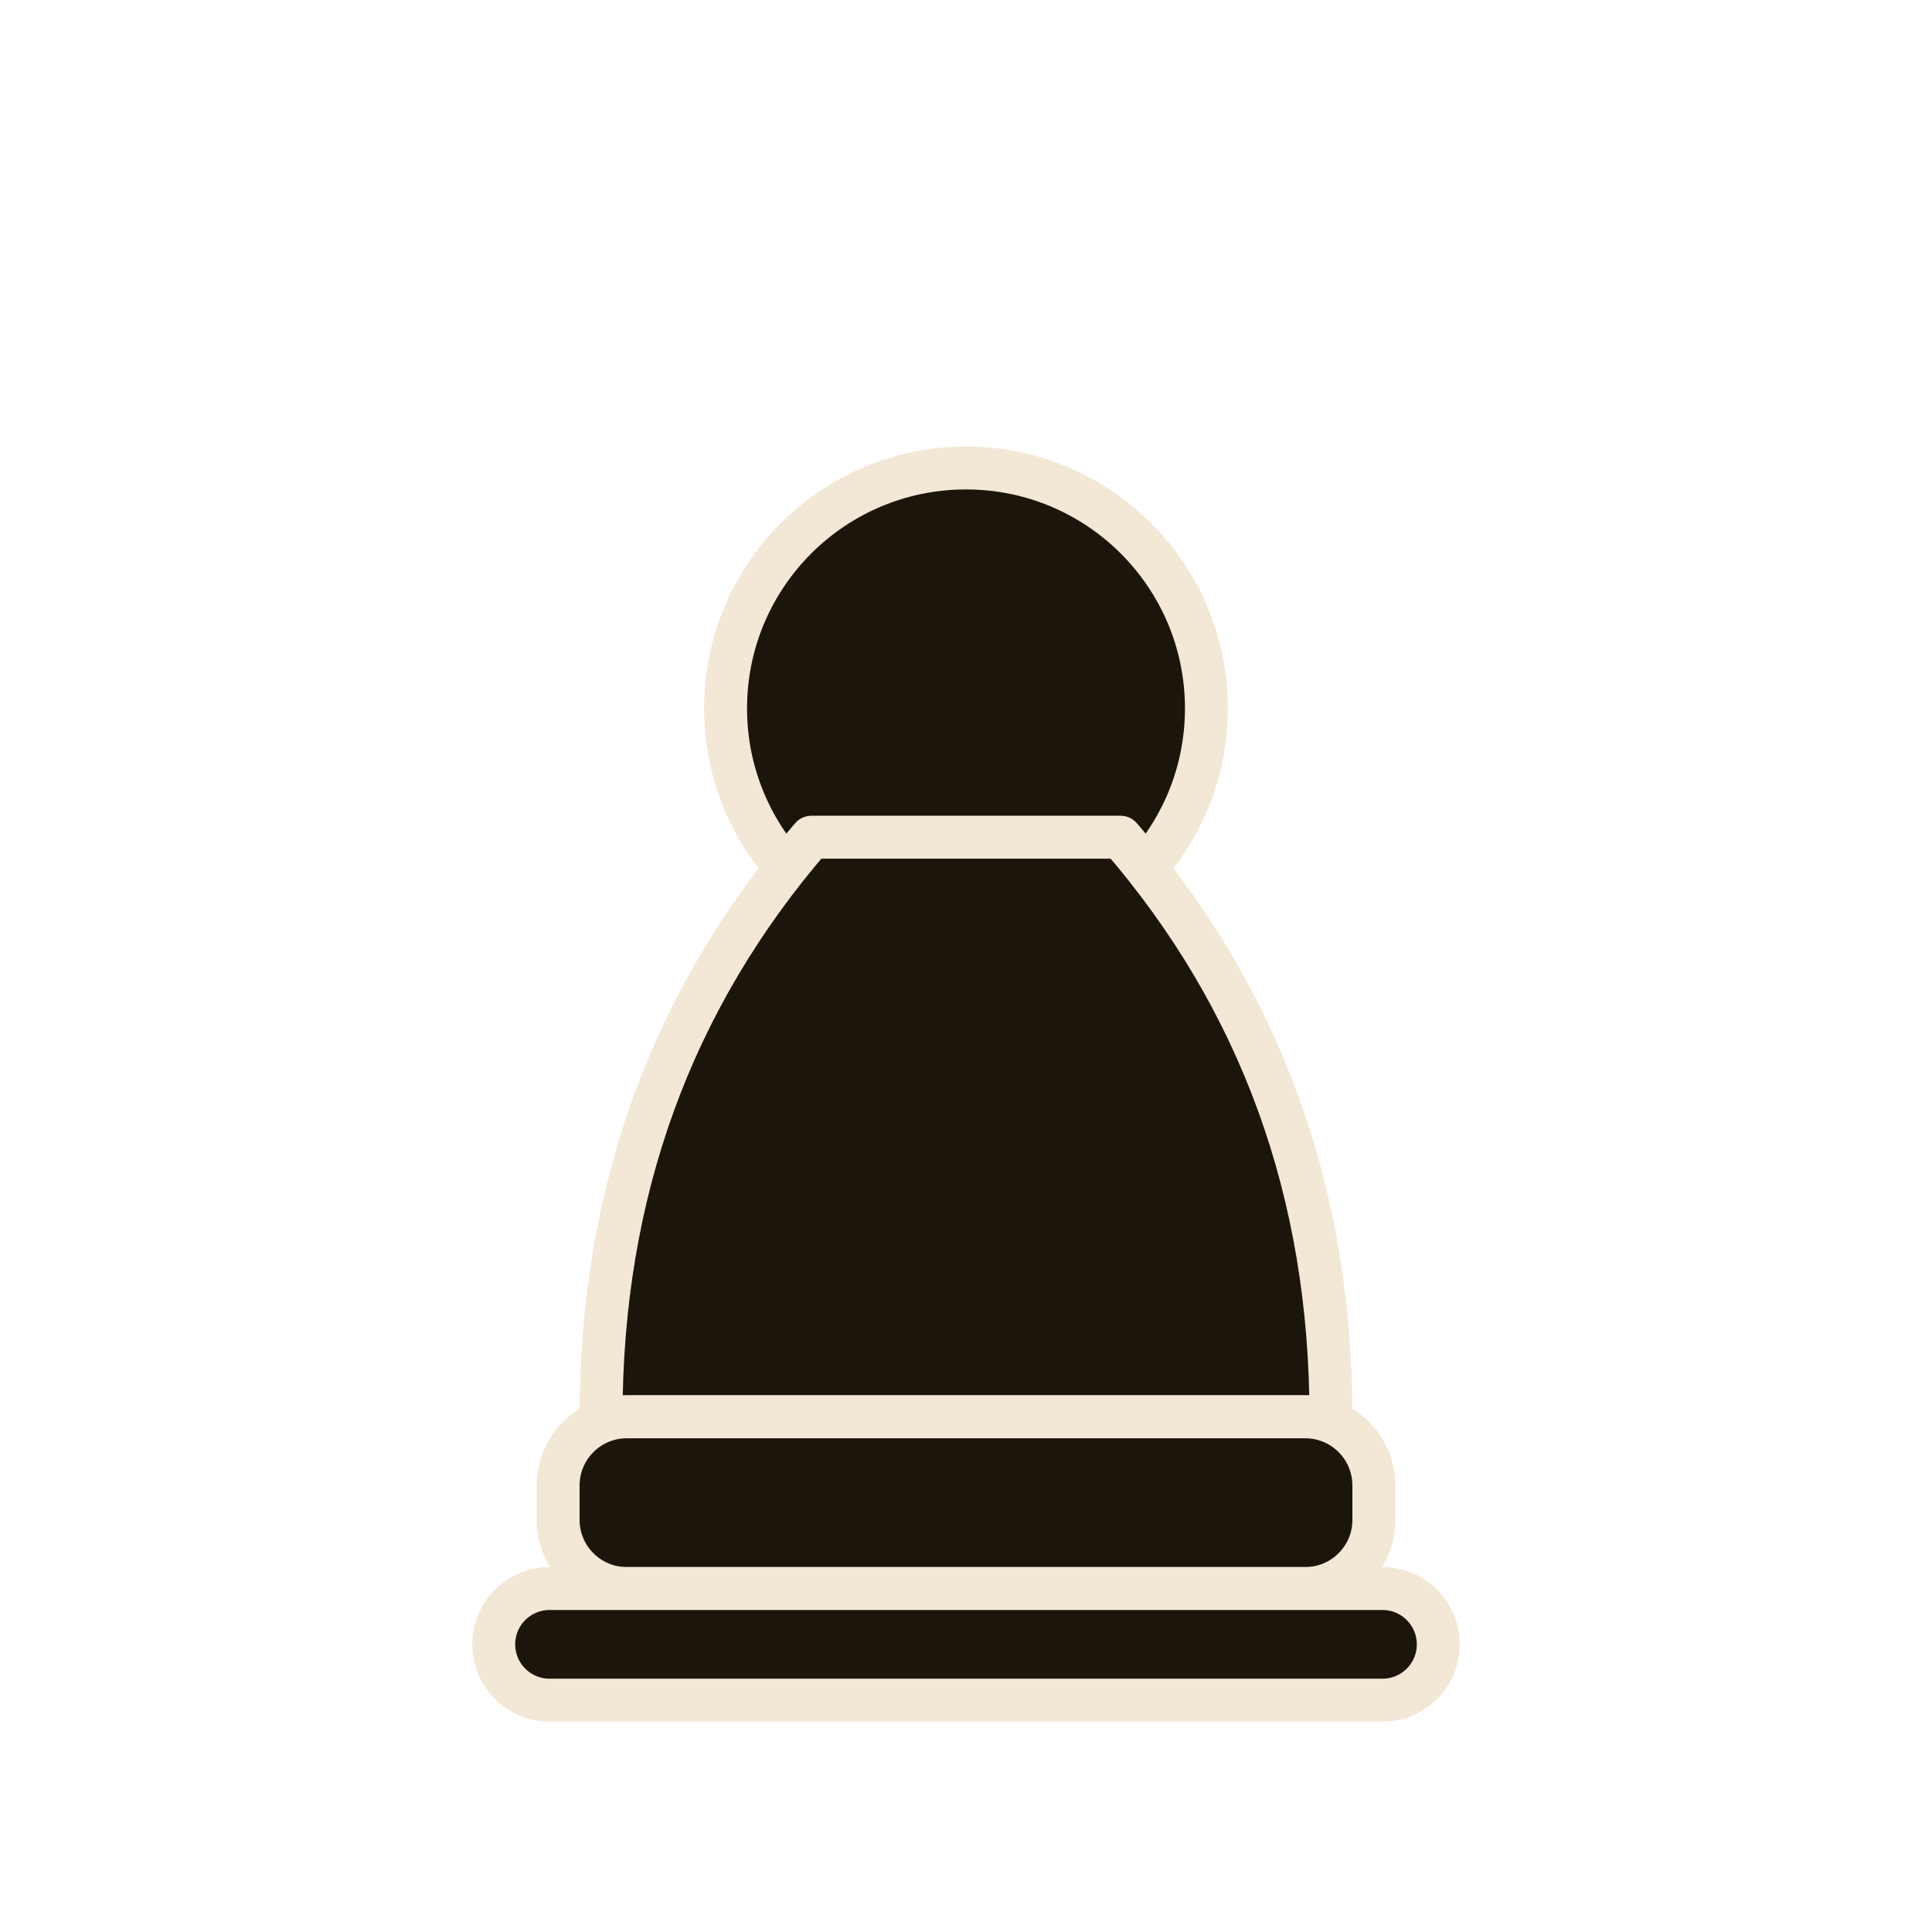
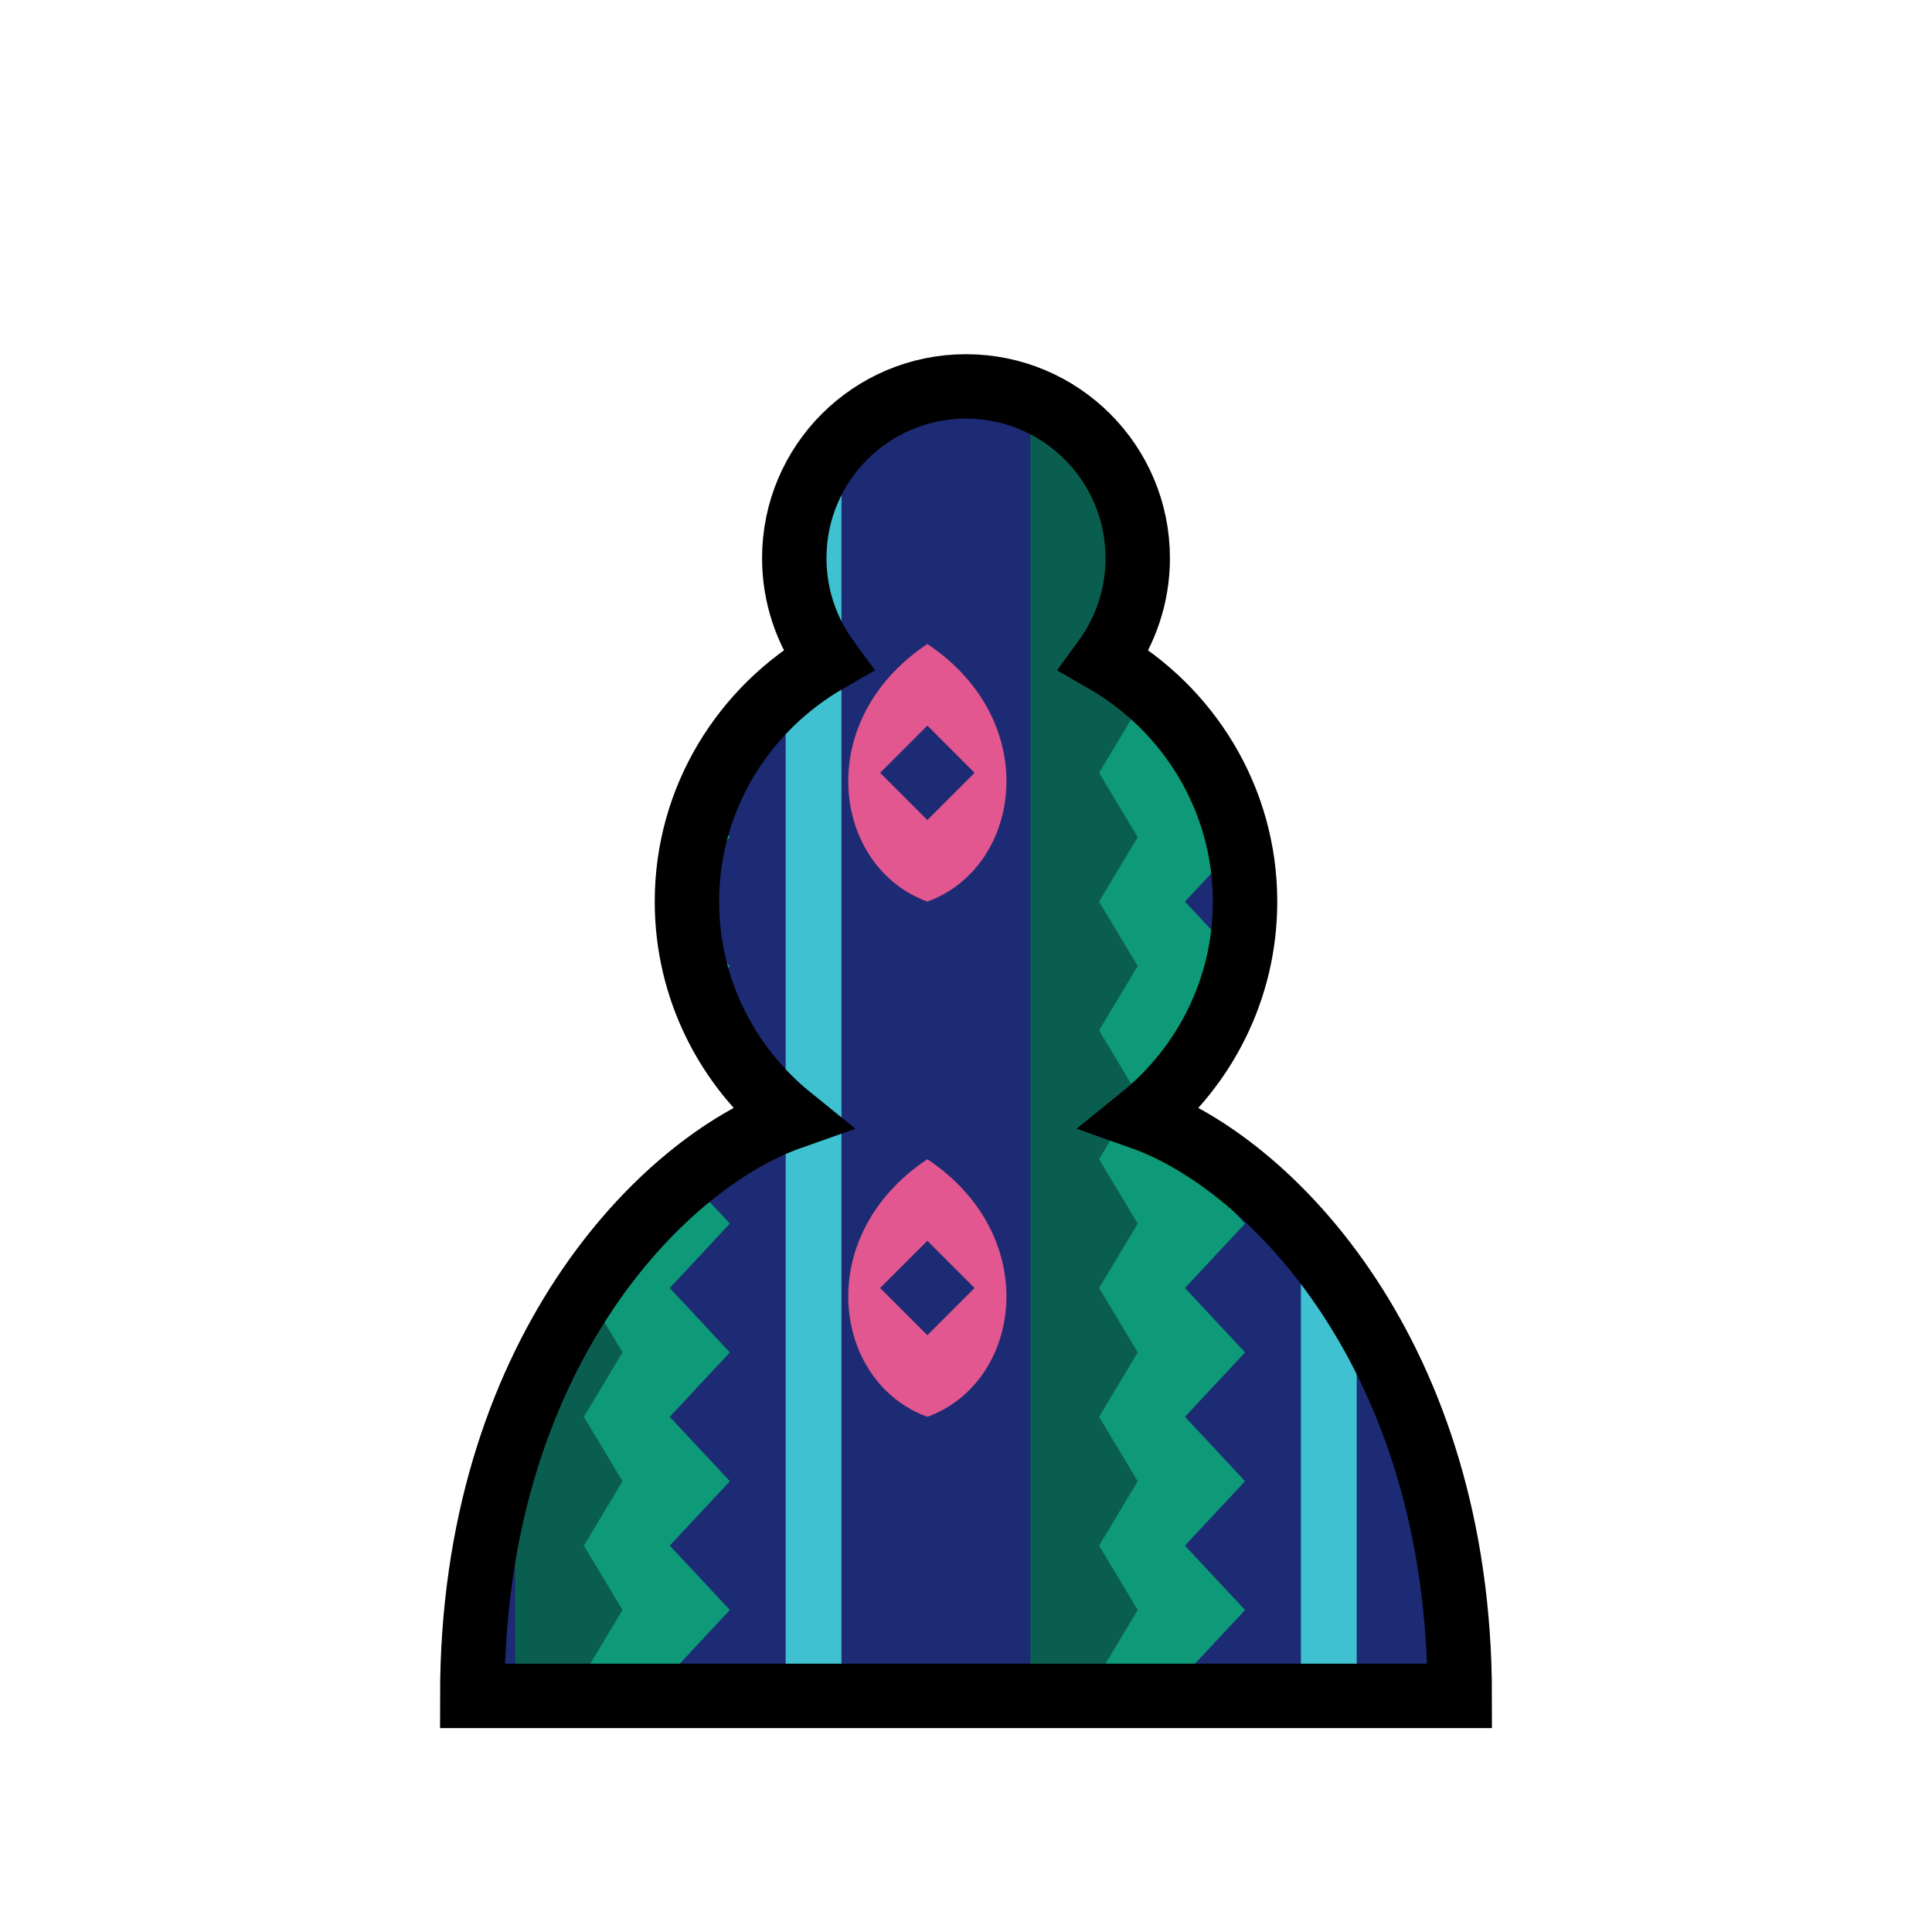
- <svg xmlns="http://www.w3.org/2000/svg" width="45" height="45" viewBox="0 0 45 45">
-   <g fill="#1c150c" stroke="#f2e8d5" stroke-width="1" stroke-linejoin="round">
-     <style>.piece-band{fill:#c9a668;stroke:none}.piece-line{stroke:#f2e8d5;stroke-width:1.1}.piece-eye{fill:#f2e8d5;stroke:none}</style>
-     <circle cx="22.5" cy="16.5" r="5.6" />
-     <path d="M 14.00 33     Q 14.00 25.17 18.90 19.5     L 26.10 19.5     Q 31.00 25.17 31.00 33 Z" />
-     <rect x="13.00" y="33" width="19.00" height="4" rx="1.6" />
-     <rect x="11.50" y="37" width="22.00" height="2.6" rx="1.3" />
-   </g>
+ <svg xmlns="http://www.w3.org/2000/svg" width="45" height="45">
+   <defs>
+     <pattern id="atlas" width="12" height="12" patternUnits="userSpaceOnUse">
+       <rect width="12" height="12" fill="#1c2b73" />
+       <path d="M0 0H3.6L5 1.5L3.6 3L5 4.5L3.6 6L5 7.5L3.6 9L5 10.5L3.6 12H0Z" fill="#0e9a78" />
+       <path d="M0 0H1.6L2.5 1.5L1.6 3L2.5 4.5L1.6 6L2.5 7.5L1.6 9L2.5 10.5L1.6 12H0Z" fill="#0a5e50" />
+       <rect x="6.3" width="1.3" height="12" fill="#3fc1d1" />
+       <path d="M9.6 3C12.3 4.8 11.8 8.2 9.6 9C7.4 8.2 6.9 4.8 9.6 3Z" fill="#e2578f" />
+       <path d="M9.6 4.9L10.7 6L9.6 7.1L8.5 6Z" fill="#1c2b73" />
+     </pattern>
+   </defs>
+   <path fill="url(#atlas)" d="M22.5 9c-2.21 0-4 1.79-4 4 0 .89.29 1.71.78 2.38C17.33 16.5 16 18.59 16 21c0 2.03.94 3.84 2.41 5.03-3 1.06-7.41 5.55-7.41 13.47h23c0-7.92-4.41-12.41-7.41-13.47 1.47-1.19 2.41-3 2.41-5.03 0-2.41-1.33-4.5-3.28-5.62.49-.67.78-1.49.78-2.38 0-2.21-1.79-4-4-4z" stroke="#000" stroke-width="1.5" stroke-linecap="round" />
</svg>
